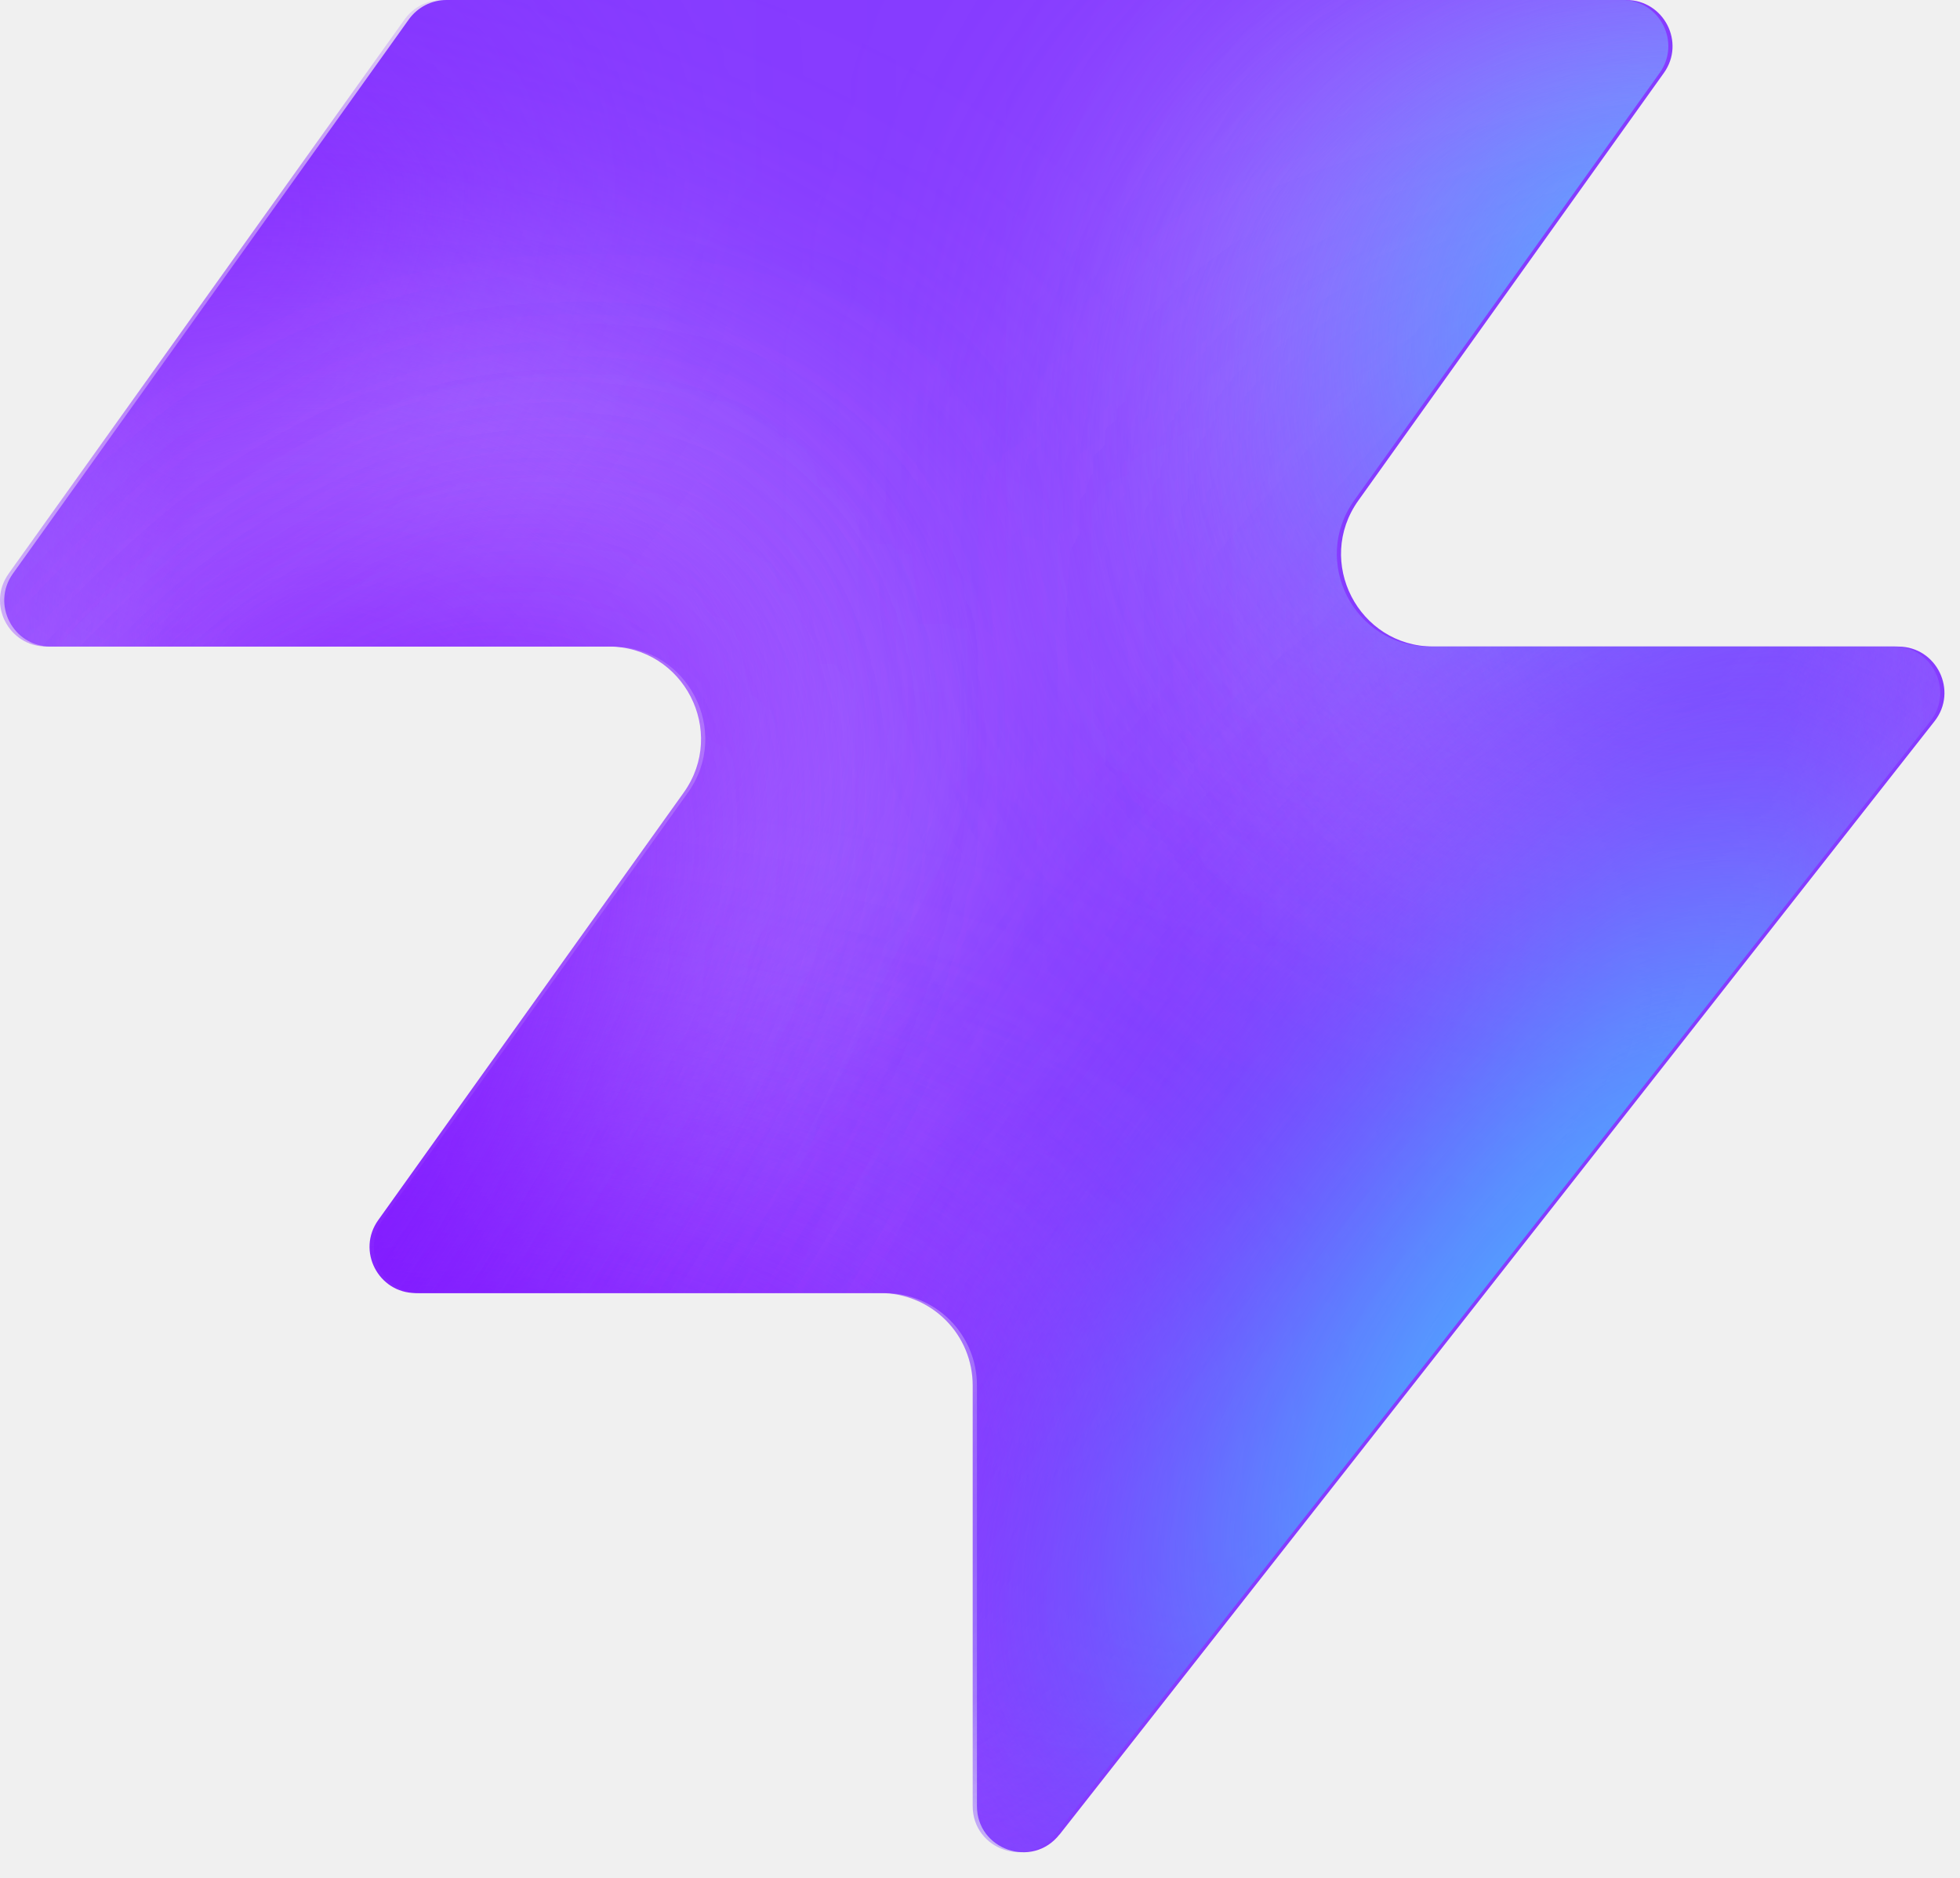
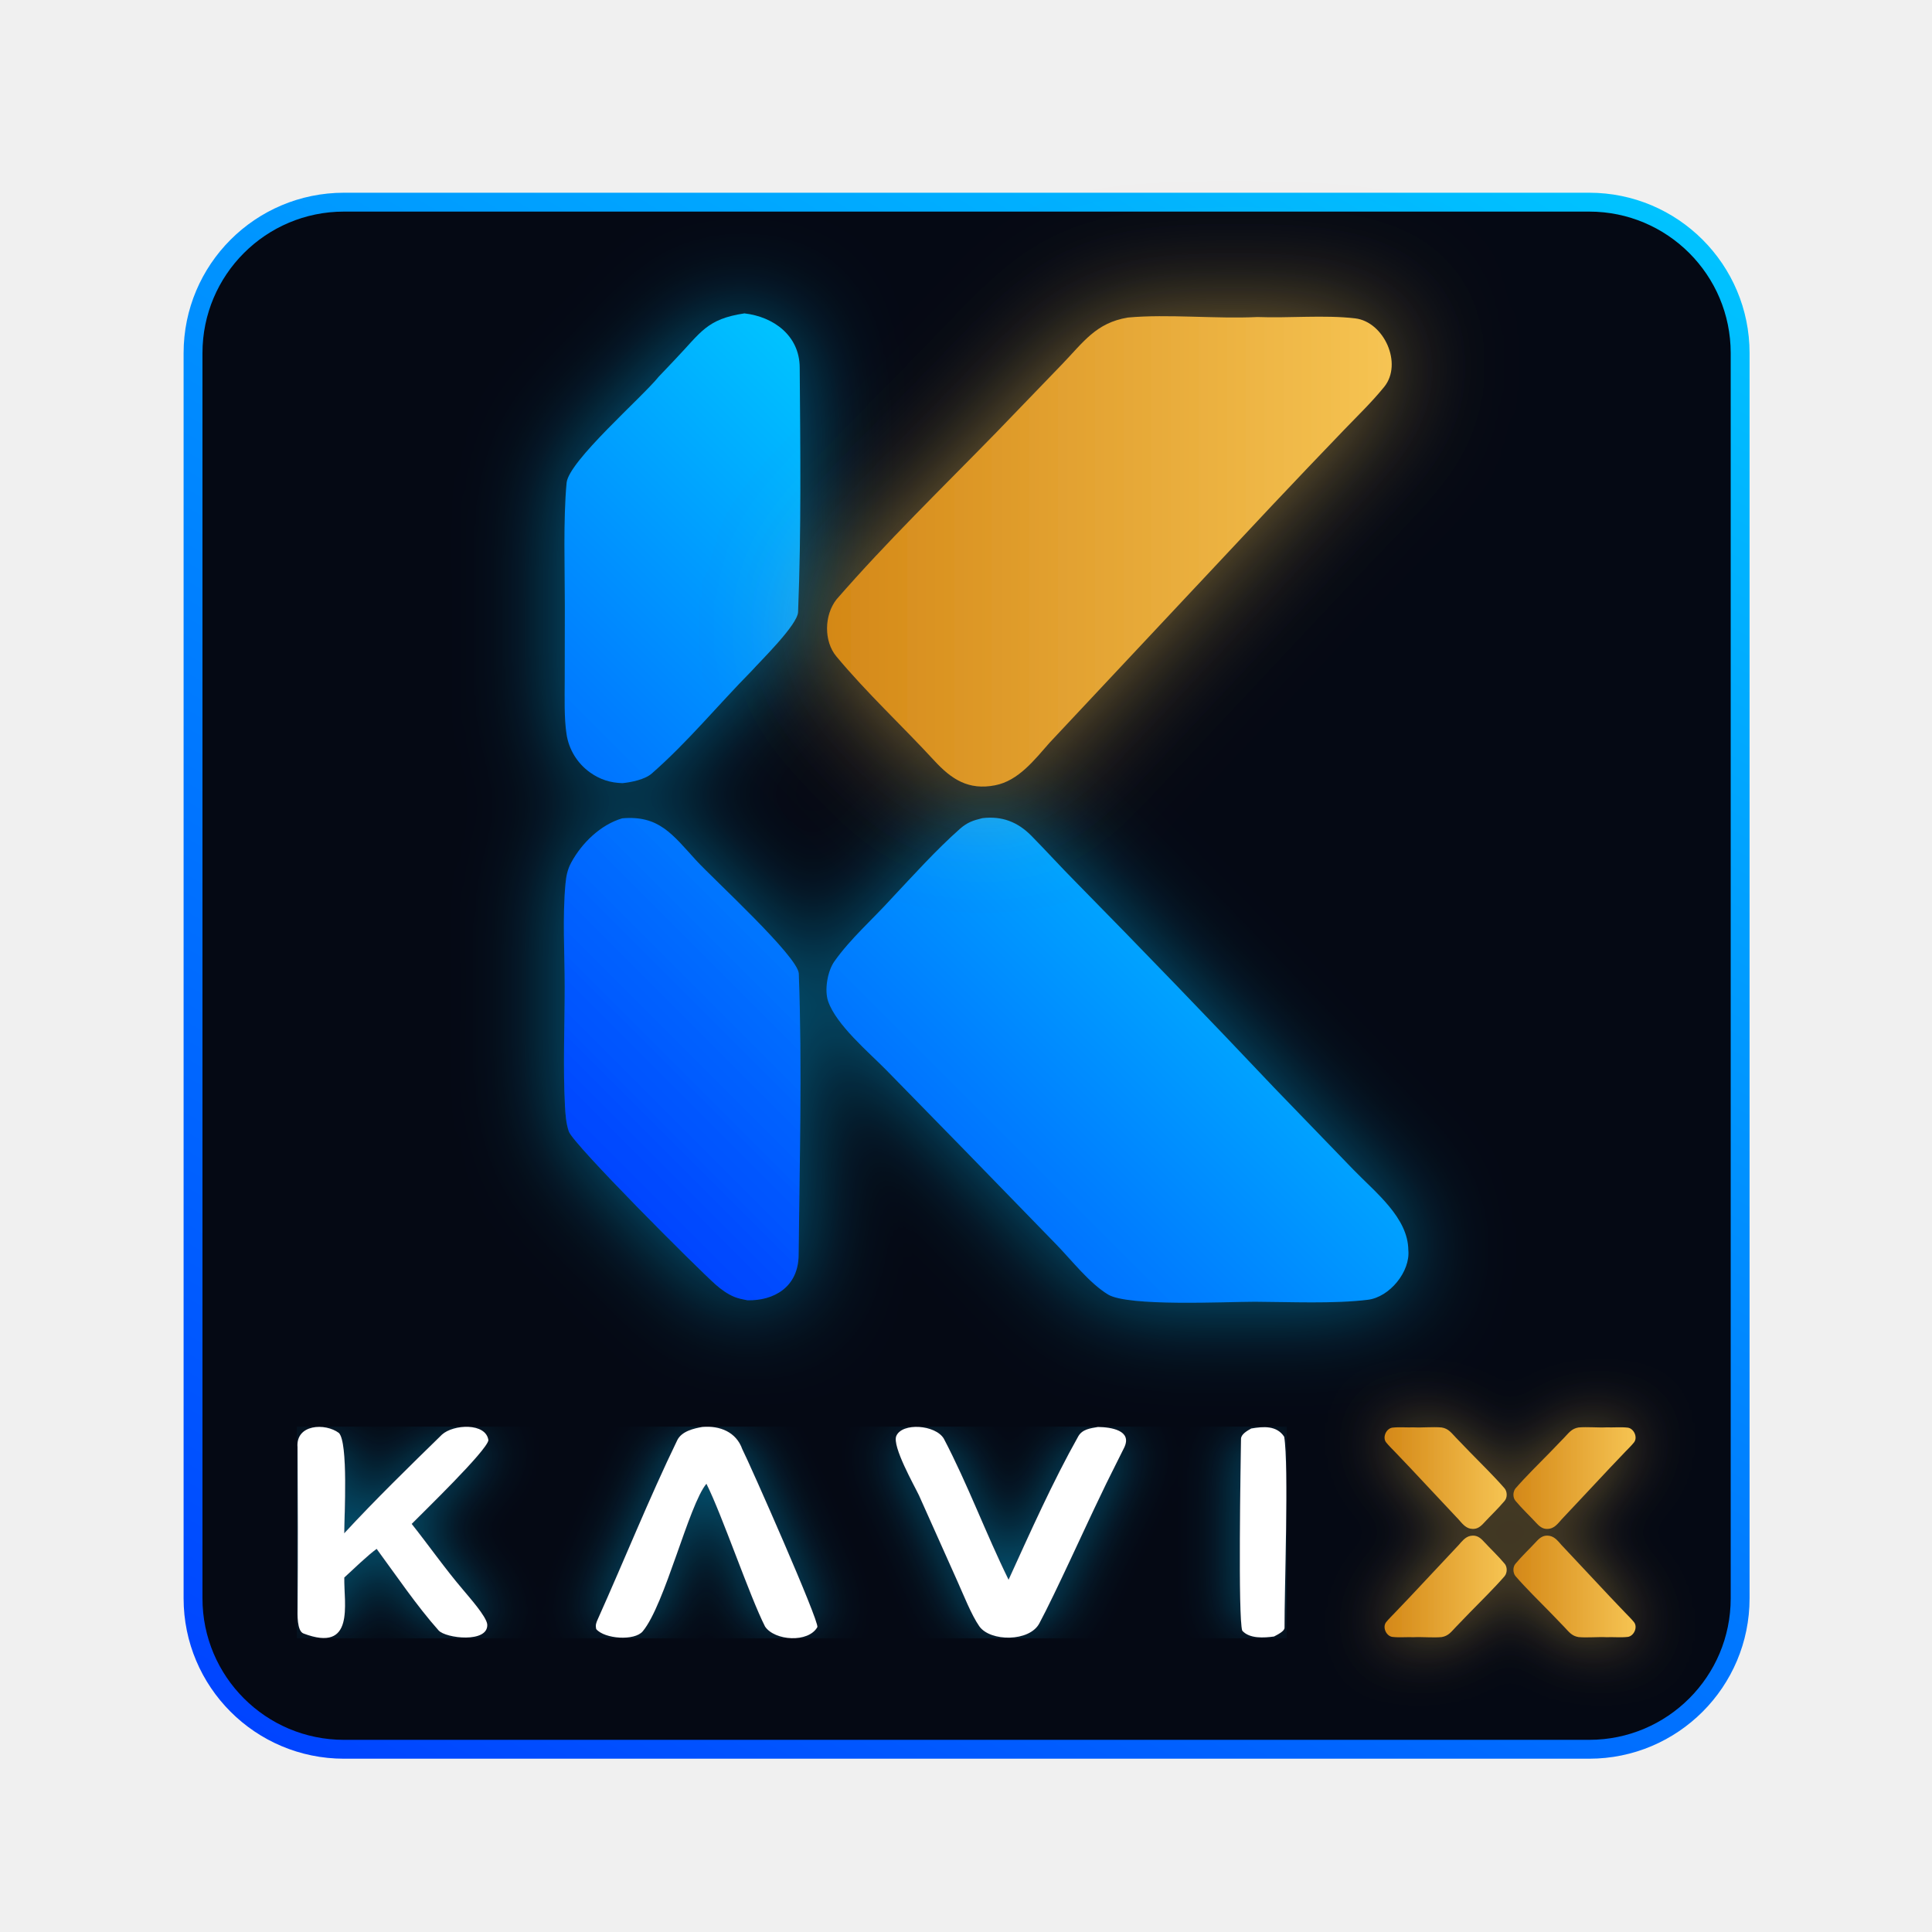
- <svg xmlns="http://www.w3.org/2000/svg" width="48" height="46" fill="none" viewBox="0 0 48 46">
-   <path fill="#863bff" d="M25.946 44.938c-.664.845-2.021.375-2.021-.698V33.937a2.26 2.26 0 0 0-2.262-2.262H10.287c-.92 0-1.456-1.04-.92-1.788l7.48-10.471c1.07-1.497 0-3.578-1.842-3.578H1.237c-.92 0-1.456-1.04-.92-1.788L10.013.474c.214-.297.556-.474.92-.474h28.894c.92 0 1.456 1.04.92 1.788l-7.48 10.471c-1.07 1.498 0 3.579 1.842 3.579h11.377c.943 0 1.473 1.088.89 1.83L25.947 44.94z" style="fill:#863bff;fill:color(display-p3 .525 .23 1);fill-opacity:1" />
-   <mask id="a" width="48" height="46" x="0" y="0" maskUnits="userSpaceOnUse" style="mask-type:alpha">
-     <path fill="#000" d="M25.842 44.938c-.664.844-2.021.375-2.021-.698V33.937a2.26 2.26 0 0 0-2.262-2.262H10.183c-.92 0-1.456-1.04-.92-1.788l7.48-10.471c1.07-1.498 0-3.579-1.842-3.579H1.133c-.92 0-1.456-1.04-.92-1.787L9.91.473c.214-.297.556-.474.92-.474h28.894c.92 0 1.456 1.04.92 1.788l-7.48 10.471c-1.07 1.498 0 3.578 1.842 3.578h11.377c.943 0 1.473 1.088.89 1.832L25.843 44.94z" style="fill:#000;fill-opacity:1" />
-   </mask>
-   <g mask="url(#a)">
-     <g filter="url(#b)">
-       <ellipse cx="5.508" cy="14.704" fill="#ede6ff" rx="5.508" ry="14.704" style="fill:#ede6ff;fill:color(display-p3 .927 .903 1);fill-opacity:1" transform="matrix(.00324 1 1 -.00324 -4.47 31.516)" />
+ <svg xmlns="http://www.w3.org/2000/svg" xmlns:xlink="http://www.w3.org/1999/xlink" id="Layer_9" data-name="Layer 9" viewBox="0 0 1024 1024">
+   <defs>
+     <style>
+       .cls-1 {
+         fill: url(#linear-gradient-2);
+       }
+ 
+       .cls-2 {
+         fill: #050914;
+         stroke: url(#New_Gradient_Swatch_1);
+         stroke-miterlimit: 10;
+         stroke-width: 10px;
+       }
+ 
+       .cls-3 {
+         filter: url(#outer-glow-2);
+       }
+ 
+       .cls-4 {
+         fill: #fff;
+       }
+ 
+       .cls-5 {
+         fill: url(#linear-gradient-4);
+       }
+ 
+       .cls-6 {
+         fill: url(#linear-gradient-3);
+       }
+ 
+       .cls-7 {
+         fill: url(#linear-gradient-5);
+       }
+ 
+       .cls-8 {
+         filter: url(#outer-glow-1);
+       }
+ 
+       .cls-9 {
+         fill: url(#New_Gradient_Swatch_1-2);
+       }
+ 
+       .cls-10 {
+         filter: url(#outer-glow-3);
+       }
+ 
+       .cls-11 {
+         fill: url(#linear-gradient);
+       }
+ 
+       .cls-12 {
+         filter: url(#outer-glow-4);
+       }
+     </style>
+     <linearGradient id="New_Gradient_Swatch_1" data-name="New Gradient Swatch 1" x1="244.41" y1="981.16" x2="780.21" y2="53.13" gradientUnits="userSpaceOnUse">
+       <stop offset="0" stop-color="#04f" />
+       <stop offset="1" stop-color="#00c3ff" />
+     </linearGradient>
+     <filter id="outer-glow-1" x="682" y="705" width="236" height="214" filterUnits="userSpaceOnUse">
+       <feOffset dx="0" dy="0" />
+       <feGaussianBlur result="blur" stdDeviation="17" />
+       <feFlood flood-color="#f6c453" flood-opacity=".47" />
+       <feComposite in2="blur" operator="in" />
+       <feComposite in="SourceGraphic" />
+     </filter>
+     <linearGradient id="linear-gradient" x1="802.15" y1="783.4" x2="866.9" y2="783.4" gradientUnits="userSpaceOnUse">
+       <stop offset="0" stop-color="#d48817" />
+       <stop offset="1" stop-color="#f6c453" />
+     </linearGradient>
+     <linearGradient id="linear-gradient-2" y1="840.87" x2="866.9" y2="840.87" xlink:href="#linear-gradient" />
+     <linearGradient id="linear-gradient-3" x1="733.85" y1="783.4" x2="798.59" y2="783.4" xlink:href="#linear-gradient" />
+     <linearGradient id="linear-gradient-4" x1="733.85" y1="840.87" x2="798.59" y2="840.87" xlink:href="#linear-gradient" />
+     <filter id="outer-glow-2" x="157.67" y="756.19" width="524.12" height="112.06" filterUnits="userSpaceOnUse">
+       <feOffset dx="0" dy="0" />
+       <feGaussianBlur result="blur-2" stdDeviation="15" />
+       <feFlood flood-color="#00c3ff" flood-opacity=".45" />
+       <feComposite in2="blur-2" operator="in" />
+       <feComposite in="SourceGraphic" />
+     </filter>
+     <filter id="outer-glow-3" x="223" y="91" width="599" height="675" filterUnits="userSpaceOnUse">
+       <feOffset dx="0" dy="0" />
+       <feGaussianBlur result="blur-3" stdDeviation="25" />
+       <feFlood flood-color="#00c3ff" flood-opacity=".5" />
+       <feComposite in2="blur-3" operator="in" />
+       <feComposite in="SourceGraphic" />
+     </filter>
+     <linearGradient id="New_Gradient_Swatch_1-2" data-name="New Gradient Swatch 1" x1="340.82" y1="642.99" x2="612.04" y2="371.77" xlink:href="#New_Gradient_Swatch_1" />
+     <filter id="outer-glow-4" x="348" y="77" width="480" height="430" filterUnits="userSpaceOnUse">
+       <feOffset dx="0" dy="0" />
+       <feGaussianBlur result="blur-4" stdDeviation="30" />
+       <feFlood flood-color="#f6c453" flood-opacity=".55" />
+       <feComposite in2="blur-4" operator="in" />
+       <feComposite in="SourceGraphic" />
+     </filter>
+     <linearGradient id="linear-gradient-5" x1="438.36" y1="292.25" x2="737.64" y2="292.25" gradientUnits="userSpaceOnUse">
+       <stop offset="0" stop-color="#d48817" />
+       <stop offset="1" stop-color="#f6c453" />
+     </linearGradient>
+   </defs>
+   <rect class="cls-2" x="102.31" y="107.15" width="820" height="820" rx="80" ry="80" />
+   <g>
+     <g class="cls-8">
+       <path class="cls-11" d="M836.65,756.59c4.54-.42,10.17.17,14.84-.06,3.58.14,7.68-.26,11.21.15,3.31.39,5.49,5.19,3.33,7.86-1.42,1.74-3.09,3.36-4.58,4.91-2.78,2.89-5.54,5.79-8.29,8.7l-25.49,27.18c-1.73,1.96-3.56,4.36-6.24,4.89-3.06.6-5.01-.68-6.97-2.81-3.72-4.04-7.72-7.74-11.24-11.97-1.45-1.74-1.4-4.74.02-6.53,5.78-6.65,12.16-12.83,18.31-19.14l7.49-7.76c2.49-2.57,3.92-4.81,7.61-5.42" />
+       <path class="cls-1" d="M836.65,867.69c-3.69-.61-5.12-2.84-7.61-5.42l-7.49-7.76c-6.15-6.31-12.53-12.49-18.31-19.14-1.42-1.79-1.47-4.79-.02-6.53,3.52-4.22,7.52-7.92,11.24-11.97,1.97-2.13,3.92-3.41,6.97-2.81,2.68.53,4.51,2.92,6.24,4.89l25.49,27.18c2.75,2.91,5.51,5.81,8.29,8.7,1.5,1.55,3.17,3.17,4.58,4.91,2.16,2.67-.02,7.47-3.33,7.86-3.53.41-7.63.01-11.21.15-4.66-.23-10.3.36-14.84-.06" />
+       <path class="cls-6" d="M764.09,756.59c3.69.61,5.12,2.84,7.61,5.42l7.49,7.76c6.15,6.31,12.53,12.49,18.31,19.14,1.42,1.79,1.47,4.79.02,6.53-3.52,4.22-7.52,7.92-11.24,11.97-1.97,2.13-3.92,3.41-6.97,2.81-2.68-.53-4.51-2.92-6.24-4.89l-25.49-27.18c-2.75-2.91-5.51-5.81-8.29-8.7-1.5-1.55-3.17-3.17-4.58-4.91-2.16-2.67.02-7.47,3.33-7.86,3.53-.41,7.63-.01,11.21-.15,4.66.23,10.3-.36,14.84.06" />
+       <path class="cls-5" d="M764.09,867.69c-4.54.42-10.17-.17-14.84.06-3.58-.14-7.68.26-11.21-.15-3.31-.39-5.49-5.19-3.33-7.86,1.42-1.74,3.09-3.36,4.58-4.91,2.78-2.89,5.54-5.79,8.29-8.7l25.49-27.18c1.73-1.96,3.56-4.36,6.24-4.89,3.06-.6,5.01.68,6.97,2.81,3.72,4.04,7.72,7.74,11.24,11.97,1.45,1.74,1.4,4.74-.02,6.53-5.78,6.65-12.16,12.83-18.31,19.14l-7.49,7.76c-2.49,2.57-3.92,4.81-7.61,5.42" />
    </g>
-     <g filter="url(#c)">
-       <ellipse cx="10.399" cy="29.851" fill="#ede6ff" rx="10.399" ry="29.851" style="fill:#ede6ff;fill:color(display-p3 .927 .903 1);fill-opacity:1" transform="matrix(.00324 1 1 -.00324 -39.328 7.883)" />
-     </g>
-     <g filter="url(#d)">
-       <ellipse cx="5.508" cy="30.487" fill="#7e14ff" rx="5.508" ry="30.487" style="fill:#7e14ff;fill:color(display-p3 .492 .077 1);fill-opacity:1" transform="rotate(89.814 -25.913 -14.639)scale(1 -1)" />
-     </g>
-     <g filter="url(#e)">
-       <ellipse cx="5.508" cy="30.599" fill="#7e14ff" rx="5.508" ry="30.599" style="fill:#7e14ff;fill:color(display-p3 .492 .077 1);fill-opacity:1" transform="rotate(89.814 -32.644 -3.334)scale(1 -1)" />
-     </g>
-     <g filter="url(#f)">
-       <ellipse cx="5.508" cy="30.599" fill="#7e14ff" rx="5.508" ry="30.599" style="fill:#7e14ff;fill:color(display-p3 .492 .077 1);fill-opacity:1" transform="matrix(.00324 1 1 -.00324 -34.34 30.47)" />
-     </g>
-     <g filter="url(#g)">
-       <ellipse cx="14.072" cy="22.078" fill="#ede6ff" rx="14.072" ry="22.078" style="fill:#ede6ff;fill:color(display-p3 .927 .903 1);fill-opacity:1" transform="rotate(93.35 24.506 48.493)scale(-1 1)" />
-     </g>
-     <g filter="url(#h)">
-       <ellipse cx="3.47" cy="21.501" fill="#7e14ff" rx="3.47" ry="21.501" style="fill:#7e14ff;fill:color(display-p3 .492 .077 1);fill-opacity:1" transform="rotate(89.009 28.708 47.59)scale(-1 1)" />
-     </g>
-     <g filter="url(#i)">
-       <ellipse cx="3.47" cy="21.501" fill="#7e14ff" rx="3.47" ry="21.501" style="fill:#7e14ff;fill:color(display-p3 .492 .077 1);fill-opacity:1" transform="rotate(89.009 28.708 47.59)scale(-1 1)" />
-     </g>
-     <g filter="url(#j)">
-       <ellipse cx=".387" cy="8.972" fill="#7e14ff" rx="4.407" ry="29.108" style="fill:#7e14ff;fill:color(display-p3 .492 .077 1);fill-opacity:1" transform="rotate(39.51 .387 8.972)" />
-     </g>
-     <g filter="url(#k)">
-       <ellipse cx="47.523" cy="-6.092" fill="#7e14ff" rx="4.407" ry="29.108" style="fill:#7e14ff;fill:color(display-p3 .492 .077 1);fill-opacity:1" transform="rotate(37.892 47.523 -6.092)" />
-     </g>
-     <g filter="url(#l)">
-       <ellipse cx="41.412" cy="6.333" fill="#47bfff" rx="5.971" ry="9.665" style="fill:#47bfff;fill:color(display-p3 .28 .748 1);fill-opacity:1" transform="rotate(37.892 41.412 6.333)" />
-     </g>
-     <g filter="url(#m)">
-       <ellipse cx="-1.879" cy="38.332" fill="#7e14ff" rx="4.407" ry="29.108" style="fill:#7e14ff;fill:color(display-p3 .492 .077 1);fill-opacity:1" transform="rotate(37.892 -1.88 38.332)" />
-     </g>
-     <g filter="url(#n)">
-       <ellipse cx="-1.879" cy="38.332" fill="#7e14ff" rx="4.407" ry="29.108" style="fill:#7e14ff;fill:color(display-p3 .492 .077 1);fill-opacity:1" transform="rotate(37.892 -1.88 38.332)" />
-     </g>
-     <g filter="url(#o)">
-       <ellipse cx="35.651" cy="29.907" fill="#7e14ff" rx="4.407" ry="29.108" style="fill:#7e14ff;fill:color(display-p3 .492 .077 1);fill-opacity:1" transform="rotate(37.892 35.651 29.907)" />
-     </g>
-     <g filter="url(#p)">
-       <ellipse cx="38.418" cy="32.4" fill="#47bfff" rx="5.971" ry="15.297" style="fill:#47bfff;fill:color(display-p3 .28 .748 1);fill-opacity:1" transform="rotate(37.892 38.418 32.4)" />
+     <g class="cls-3">
+       <path class="cls-4" d="M182.45,812.7c16.41-17.77,34.46-35.36,51.8-52.32,6.02-5.5,23.36-6.46,24.61,3-.95,5.63-34.58,38.14-40.67,44.32,9.04,11.39,17.86,23.96,27.26,34.96,3.06,3.73,12.4,14.08,12.8,18.33.61,10.01-21.99,7.41-25.78,3.16-11.4-12.79-22.78-29.56-32.83-43.23-4.32,3.02-13.07,11.42-17.17,15.2-.26,14.05,5.83,40.09-21.61,29.66-3.53-1.34-3.16-10.19-3.13-13.55.2-28.38.14-56.8-.02-85.18-1.03-12.21,14.69-12.97,21.91-7.55,5.01,5.08,2.86,43.96,2.82,53.19M581.94,756.34c-3.92.67-8.21,1.14-10.39,4.88-13.71,24.44-25.34,50.59-36.98,76.11-12.05-24.5-21.69-50.7-34.31-74.77-4.38-7.46-22.11-8.68-25.2-1.46-2.32,5.41,9.6,26.36,12.02,31.46l20.33,45.43c3.13,6.95,7.51,18.05,11.62,23.93,5.8,8.3,26.68,8.36,31.84-1.53,8.48-15.82,24.37-51.14,32.4-67.67,3.99-8.54,8.44-17.02,12.54-25.39,4.53-9.25-7.04-10.91-13.87-10.99M372.47,756.29c-4.65.78-11.18,2.27-13.51,7.07-15.02,31.03-27.93,63.26-42.06,94.73-.95,2.12-1.37,3.14-.89,5.36,4.45,5.26,20.33,6.36,24.64,1.19,11.81-14.15,24.42-67.12,33.77-78.25,8.24,16.33,22.94,59.72,31.09,75.73,5.14,7.58,22.96,8.71,27.7.28,1.14-2.9-35.52-85.89-39.8-94.34-3.2-9.04-11.81-12.49-20.95-11.75M663.21,757.12c-2.11,1.18-5.4,3.04-5.44,5.47-.2,13.25-1.62,94.56.64,101.68,3.83,4.38,11.58,3.82,16.84,3.11,1.82-.96,5.59-2.78,5.58-4.64-.11-19.02,2.32-86.25-.18-101.23-4-6.07-11.01-5.45-17.44-4.38" />
    </g>
  </g>
-   <defs>
-     <filter id="b" width="60.045" height="41.654" x="-19.77" y="16.149" color-interpolation-filters="sRGB" filterUnits="userSpaceOnUse">
-       <feFlood flood-opacity="0" result="BackgroundImageFix" />
-       <feBlend in="SourceGraphic" in2="BackgroundImageFix" result="shape" />
-       <feGaussianBlur result="effect1_foregroundBlur_2002_17158" stdDeviation="7.659" />
-     </filter>
-     <filter id="c" width="90.34" height="51.437" x="-54.613" y="-7.533" color-interpolation-filters="sRGB" filterUnits="userSpaceOnUse">
-       <feFlood flood-opacity="0" result="BackgroundImageFix" />
-       <feBlend in="SourceGraphic" in2="BackgroundImageFix" result="shape" />
-       <feGaussianBlur result="effect1_foregroundBlur_2002_17158" stdDeviation="7.659" />
-     </filter>
-     <filter id="d" width="79.355" height="29.4" x="-49.64" y="2.03" color-interpolation-filters="sRGB" filterUnits="userSpaceOnUse">
-       <feFlood flood-opacity="0" result="BackgroundImageFix" />
-       <feBlend in="SourceGraphic" in2="BackgroundImageFix" result="shape" />
-       <feGaussianBlur result="effect1_foregroundBlur_2002_17158" stdDeviation="4.596" />
-     </filter>
-     <filter id="e" width="79.579" height="29.4" x="-45.045" y="20.029" color-interpolation-filters="sRGB" filterUnits="userSpaceOnUse">
-       <feFlood flood-opacity="0" result="BackgroundImageFix" />
-       <feBlend in="SourceGraphic" in2="BackgroundImageFix" result="shape" />
-       <feGaussianBlur result="effect1_foregroundBlur_2002_17158" stdDeviation="4.596" />
-     </filter>
-     <filter id="f" width="79.579" height="29.4" x="-43.513" y="21.178" color-interpolation-filters="sRGB" filterUnits="userSpaceOnUse">
-       <feFlood flood-opacity="0" result="BackgroundImageFix" />
-       <feBlend in="SourceGraphic" in2="BackgroundImageFix" result="shape" />
-       <feGaussianBlur result="effect1_foregroundBlur_2002_17158" stdDeviation="4.596" />
-     </filter>
-     <filter id="g" width="74.749" height="58.852" x="15.756" y="-17.901" color-interpolation-filters="sRGB" filterUnits="userSpaceOnUse">
-       <feFlood flood-opacity="0" result="BackgroundImageFix" />
-       <feBlend in="SourceGraphic" in2="BackgroundImageFix" result="shape" />
-       <feGaussianBlur result="effect1_foregroundBlur_2002_17158" stdDeviation="7.659" />
-     </filter>
-     <filter id="h" width="61.377" height="25.362" x="23.548" y="2.284" color-interpolation-filters="sRGB" filterUnits="userSpaceOnUse">
-       <feFlood flood-opacity="0" result="BackgroundImageFix" />
-       <feBlend in="SourceGraphic" in2="BackgroundImageFix" result="shape" />
-       <feGaussianBlur result="effect1_foregroundBlur_2002_17158" stdDeviation="4.596" />
-     </filter>
-     <filter id="i" width="61.377" height="25.362" x="23.548" y="2.284" color-interpolation-filters="sRGB" filterUnits="userSpaceOnUse">
-       <feFlood flood-opacity="0" result="BackgroundImageFix" />
-       <feBlend in="SourceGraphic" in2="BackgroundImageFix" result="shape" />
-       <feGaussianBlur result="effect1_foregroundBlur_2002_17158" stdDeviation="4.596" />
-     </filter>
-     <filter id="j" width="56.045" height="63.649" x="-27.636" y="-22.853" color-interpolation-filters="sRGB" filterUnits="userSpaceOnUse">
-       <feFlood flood-opacity="0" result="BackgroundImageFix" />
-       <feBlend in="SourceGraphic" in2="BackgroundImageFix" result="shape" />
-       <feGaussianBlur result="effect1_foregroundBlur_2002_17158" stdDeviation="4.596" />
-     </filter>
-     <filter id="k" width="54.814" height="64.646" x="20.116" y="-38.415" color-interpolation-filters="sRGB" filterUnits="userSpaceOnUse">
-       <feFlood flood-opacity="0" result="BackgroundImageFix" />
-       <feBlend in="SourceGraphic" in2="BackgroundImageFix" result="shape" />
-       <feGaussianBlur result="effect1_foregroundBlur_2002_17158" stdDeviation="4.596" />
-     </filter>
-     <filter id="l" width="33.541" height="35.313" x="24.641" y="-11.323" color-interpolation-filters="sRGB" filterUnits="userSpaceOnUse">
-       <feFlood flood-opacity="0" result="BackgroundImageFix" />
-       <feBlend in="SourceGraphic" in2="BackgroundImageFix" result="shape" />
-       <feGaussianBlur result="effect1_foregroundBlur_2002_17158" stdDeviation="4.596" />
-     </filter>
-     <filter id="m" width="54.814" height="64.646" x="-29.286" y="6.009" color-interpolation-filters="sRGB" filterUnits="userSpaceOnUse">
-       <feFlood flood-opacity="0" result="BackgroundImageFix" />
-       <feBlend in="SourceGraphic" in2="BackgroundImageFix" result="shape" />
-       <feGaussianBlur result="effect1_foregroundBlur_2002_17158" stdDeviation="4.596" />
-     </filter>
-     <filter id="n" width="54.814" height="64.646" x="-29.286" y="6.009" color-interpolation-filters="sRGB" filterUnits="userSpaceOnUse">
-       <feFlood flood-opacity="0" result="BackgroundImageFix" />
-       <feBlend in="SourceGraphic" in2="BackgroundImageFix" result="shape" />
-       <feGaussianBlur result="effect1_foregroundBlur_2002_17158" stdDeviation="4.596" />
-     </filter>
-     <filter id="o" width="54.814" height="64.646" x="8.244" y="-2.416" color-interpolation-filters="sRGB" filterUnits="userSpaceOnUse">
-       <feFlood flood-opacity="0" result="BackgroundImageFix" />
-       <feBlend in="SourceGraphic" in2="BackgroundImageFix" result="shape" />
-       <feGaussianBlur result="effect1_foregroundBlur_2002_17158" stdDeviation="4.596" />
-     </filter>
-     <filter id="p" width="39.409" height="43.623" x="18.713" y="10.588" color-interpolation-filters="sRGB" filterUnits="userSpaceOnUse">
-       <feFlood flood-opacity="0" result="BackgroundImageFix" />
-       <feBlend in="SourceGraphic" in2="BackgroundImageFix" result="shape" />
-       <feGaussianBlur result="effect1_foregroundBlur_2002_17158" stdDeviation="4.596" />
-     </filter>
-   </defs>
+   <g class="cls-10">
+     <path class="cls-9" d="M520.61,433.65c10.4-1.26,18.77,1.95,26.06,9.35,7.86,7.97,15.36,16.28,23.24,24.22,35.55,36.15,70.75,72.64,105.6,109.47l41.86,43.3c11.58,11.96,28.9,25.34,29.07,42.55,1.13,11.34-9.81,24.94-21.46,26.37-18.03,2.21-41.31,1.12-59.89,1.04-15.37,0-67.17,2.67-77.85-3.86-9.92-6.06-19.3-18.21-27.45-26.57l-48.52-49.9-41.58-42.53c-9.25-9.39-26.53-23.94-30.78-36.46-1.97-5.82-.39-15.79,3.34-21.08,8.46-12,20.38-22.41,30.28-33.35,11.61-12.34,23.55-25.63,36.13-36.79,3.94-3.49,6.97-4.53,11.93-5.75M329.77,433.74c19.45-1.73,26.65,8.53,39.07,22.13,9.36,10.24,54.21,51.13,54.54,60.18,1.82,49.53.42,99.56-.09,149.16-.18,17.14-13.3,24.29-27.17,23.96-2.36-.46-4.77-.91-6.99-1.84-3.59-1.51-6.9-3.89-9.8-6.45-9.42-8.34-75.32-74.14-77.83-81.16-1.44-4.02-1.83-9.29-2.05-13.54-1.09-20.88-.14-42.29-.15-63.24-.01-17.85-1.22-36.71.41-54.44.38-4.14,1.05-7.62,3.04-11.3,5.63-10.4,15.58-20.08,27.02-23.46M394.56,166.1c15.5,1.79,29.17,11.79,29.3,28.62.33,43.13.87,86.58-.86,129.66-.27,6.85-19.94,25.96-24.72,31.34-17.67,17.89-33.94,37.76-52.85,54.27-3.65,3.19-10.87,4.62-15.45,5.09-6.46-.16-12.03-1.92-17.31-5.72-6.68-4.79-11.14-12.07-12.38-20.19-1.33-8.67-.98-19.38-.97-28.31l.06-39.95c.01-19.29-.9-45.4.93-65,1.07-11.5,39.97-45.23,48.85-56.29,2.89-2.96,5.84-6.18,8.69-9.15,13.7-14.29,16.61-21.36,36.71-24.37" />
+   </g>
+   <g class="cls-12">
+     <path class="cls-7" d="M597.84,168.3c20.98-1.93,47.03.8,68.59-.27,16.56.65,35.52-1.2,51.82.71,15.28,1.79,25.39,24.01,15.39,36.33-6.54,8.06-14.28,15.52-21.19,22.7-12.84,13.34-25.62,26.75-38.32,40.22l-117.81,125.64c-8.01,9.07-16.46,20.15-28.83,22.58-14.13,2.78-23.15-3.14-32.24-13-17.22-18.69-35.71-35.79-51.97-55.32-6.71-8.05-6.45-21.91.1-30.2,26.74-30.74,56.21-59.3,84.65-88.46l34.63-35.89c11.51-11.9,18.12-22.23,35.17-25.04" />
+   </g>
</svg>
